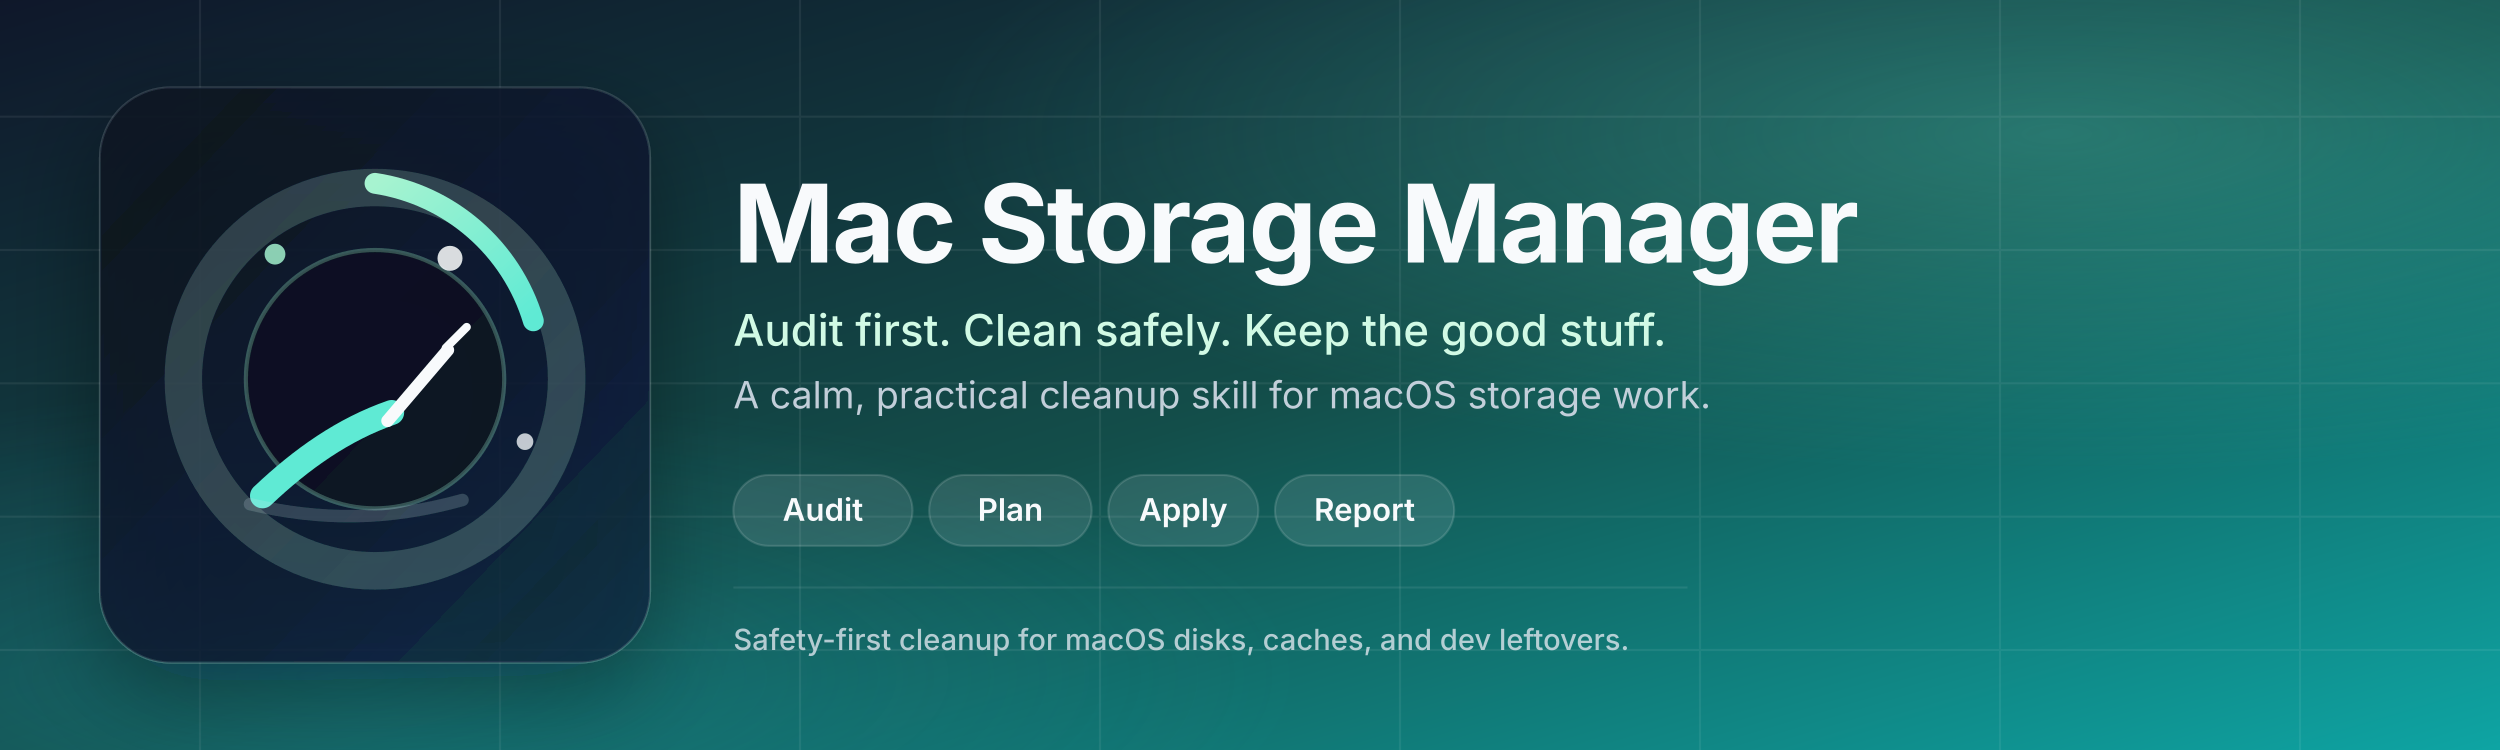
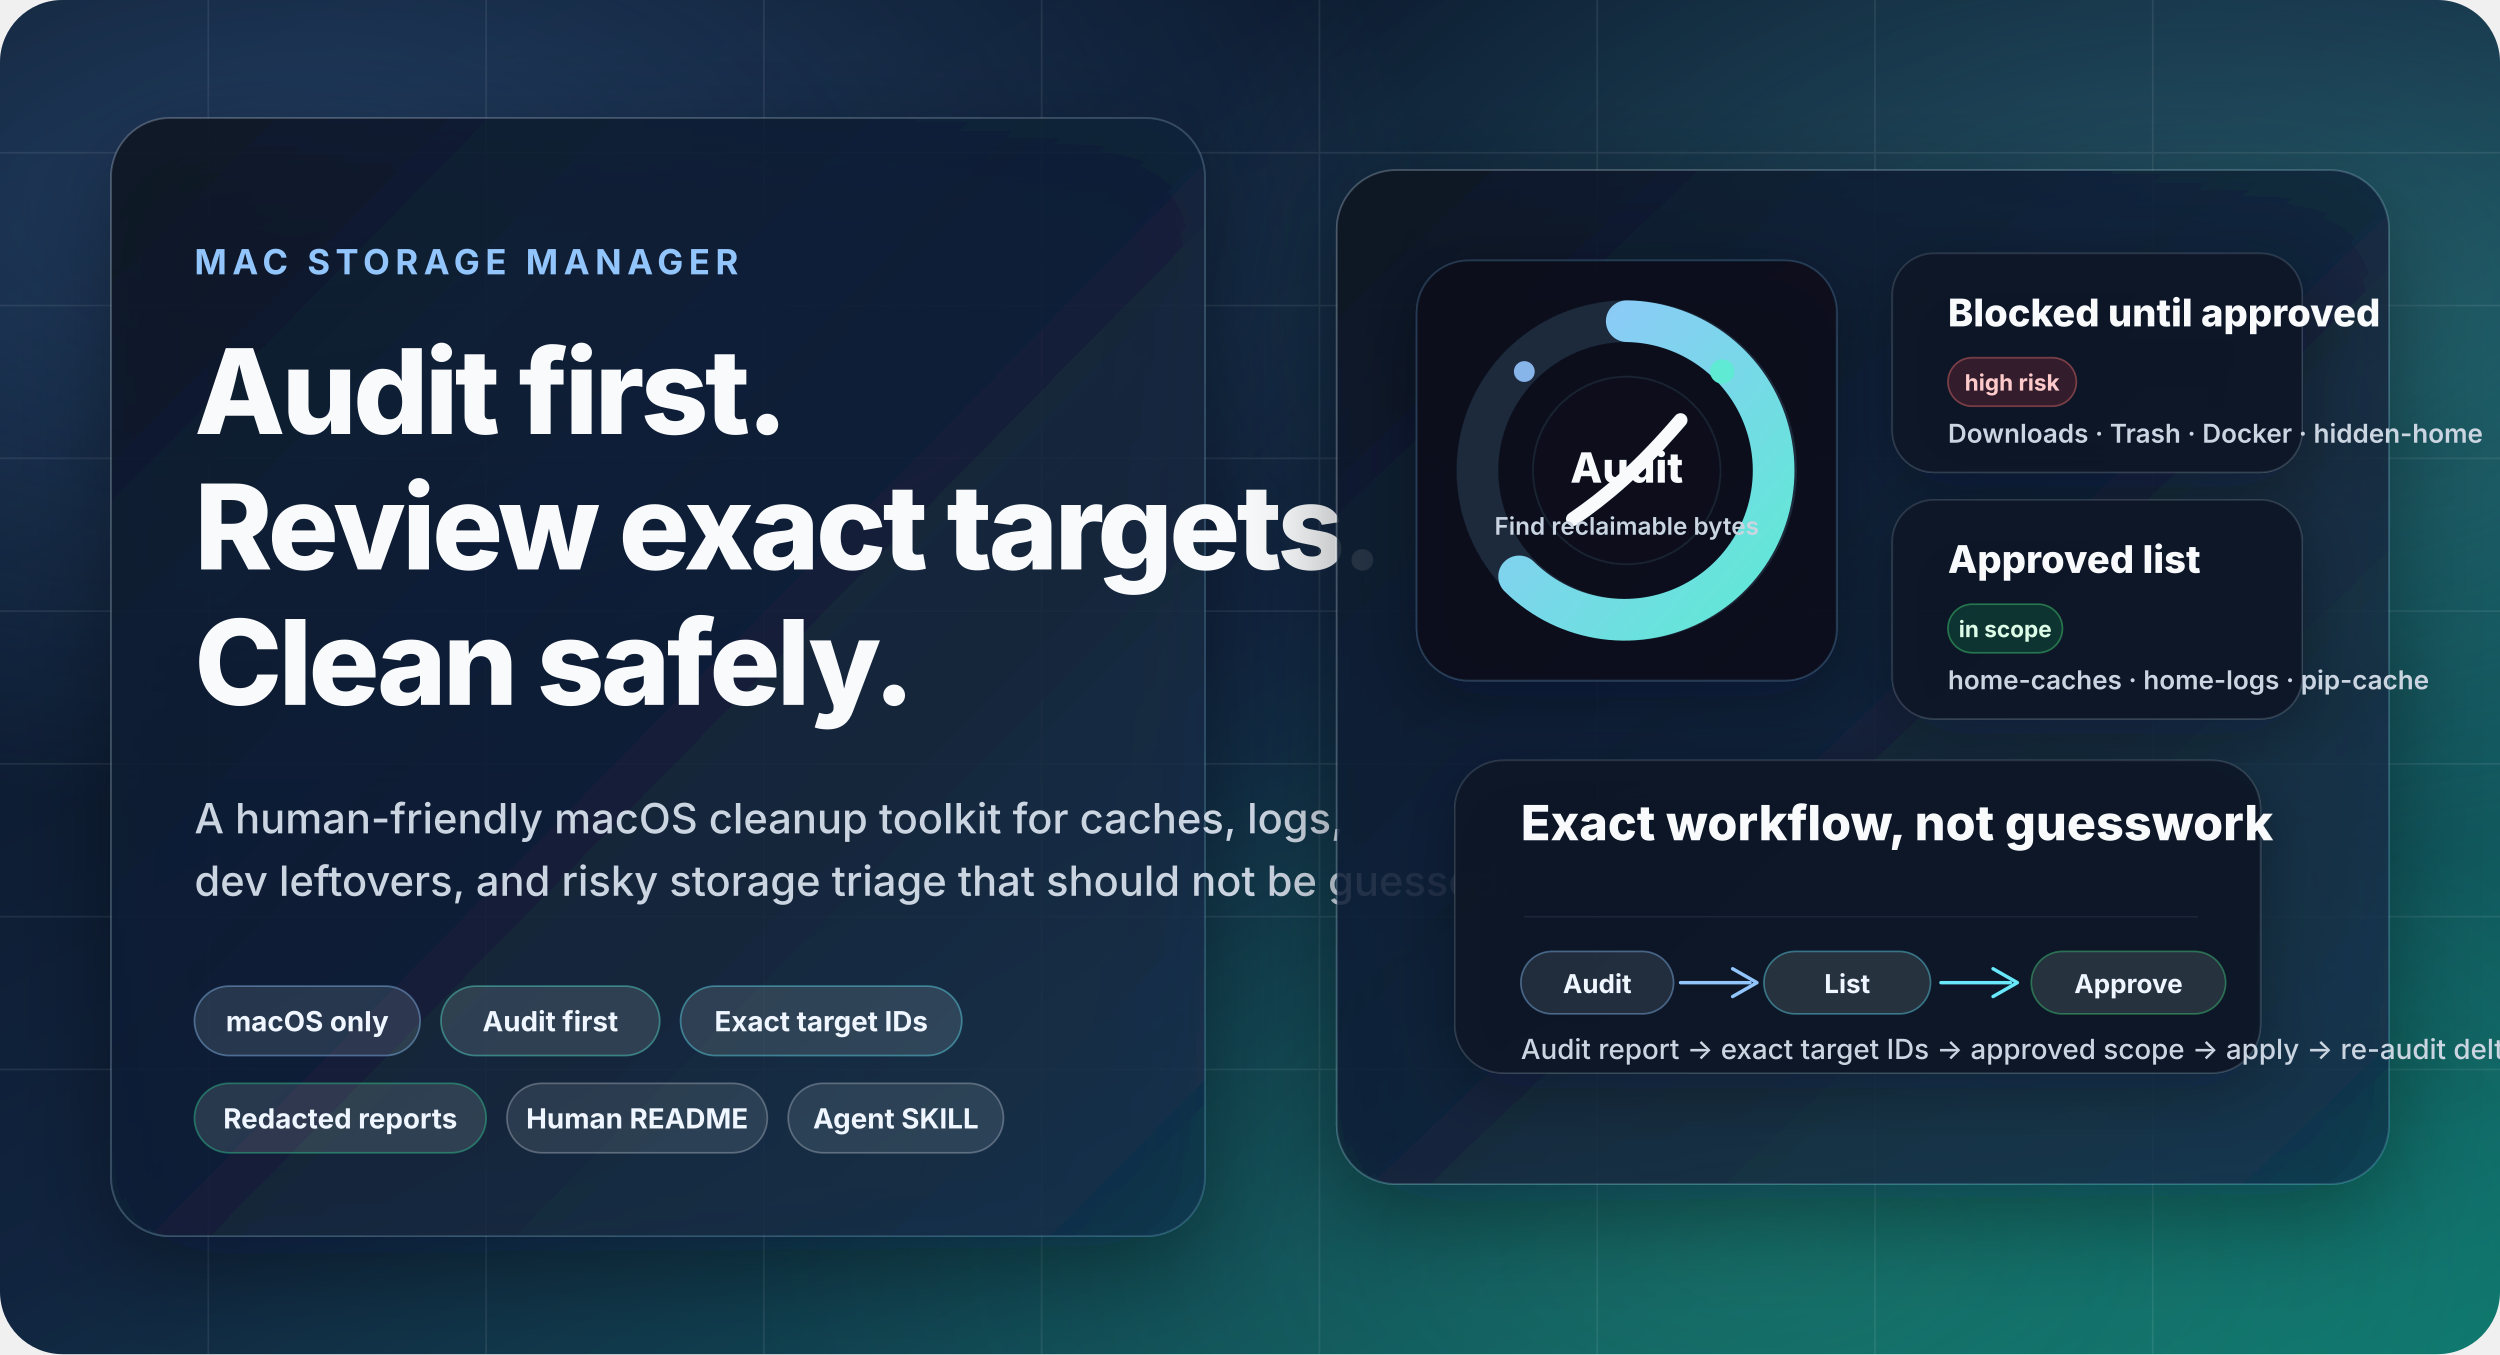
- <svg xmlns="http://www.w3.org/2000/svg" viewBox="0 0 1200 360" role="img" aria-labelledby="title desc">
+ <svg xmlns="http://www.w3.org/2000/svg" viewBox="0 0 1440 780" role="img" aria-labelledby="title desc">
  <defs>
    <linearGradient id="bg" x1="0" y1="0" x2="1" y2="1">
-       <stop offset="0%" stop-color="#0f172a" />
-       <stop offset="52%" stop-color="#134e4a" />
-       <stop offset="100%" stop-color="#0ea5a4" />
+       <stop offset="0%" stop-color="#07111f" />
+       <stop offset="48%" stop-color="#11243f" />
+       <stop offset="100%" stop-color="#0f766e" />
    </linearGradient>
-     <radialGradient id="glowA" cx="0.82" cy="0.18" r="0.45">
-       <stop offset="0%" stop-color="#5eead4" stop-opacity="0.28" />
+     <radialGradient id="glowA" cx="0.12" cy="0.15" r="0.45">
+       <stop offset="0%" stop-color="#60a5fa" stop-opacity="0.28" />
+       <stop offset="100%" stop-color="#60a5fa" stop-opacity="0" />
+     </radialGradient>
+     <radialGradient id="glowB" cx="0.88" cy="0.22" r="0.42">
+       <stop offset="0%" stop-color="#5eead4" stop-opacity="0.24" />
      <stop offset="100%" stop-color="#5eead4" stop-opacity="0" />
    </radialGradient>
-     <radialGradient id="glowB" cx="0.14" cy="0.9" r="0.38">
-       <stop offset="0%" stop-color="#22d3ee" stop-opacity="0.2" />
-       <stop offset="100%" stop-color="#22d3ee" stop-opacity="0" />
+     <radialGradient id="glowC" cx="0.7" cy="0.92" r="0.4">
+       <stop offset="0%" stop-color="#34d399" stop-opacity="0.16" />
+       <stop offset="100%" stop-color="#34d399" stop-opacity="0" />
    </radialGradient>
-     <linearGradient id="panel" x1="0" y1="0" x2="1" y2="1">
-       <stop offset="0%" stop-color="#06111f" stop-opacity="0.9" />
-       <stop offset="100%" stop-color="#10233f" stop-opacity="0.72" />
+     <linearGradient id="glass" x1="0" y1="0" x2="1" y2="1">
+       <stop offset="0%" stop-color="#0b1526" stop-opacity="0.9" />
+       <stop offset="100%" stop-color="#18314d" stop-opacity="0.74" />
+     </linearGradient>
+     <linearGradient id="panelStroke" x1="0" y1="0" x2="1" y2="1">
+       <stop offset="0%" stop-color="#ffffff" stop-opacity="0.22" />
+       <stop offset="100%" stop-color="#7dd3fc" stop-opacity="0.18" />
    </linearGradient>
    <linearGradient id="accent" x1="0" y1="0" x2="1" y2="1">
-       <stop offset="0%" stop-color="#a7f3d0" />
+       <stop offset="0%" stop-color="#93c5fd" />
      <stop offset="100%" stop-color="#5eead4" />
    </linearGradient>
    <filter id="shadow" x="-20%" y="-20%" width="140%" height="140%">
-       <feDropShadow dx="0" dy="16" stdDeviation="22" flood-color="#021018" flood-opacity="0.45" />
+       <feDropShadow dx="0" dy="18" stdDeviation="28" flood-color="#020817" flood-opacity="0.45" />
+     </filter>
+     <filter id="softShadow" x="-20%" y="-20%" width="140%" height="140%">
+       <feDropShadow dx="0" dy="10" stdDeviation="18" flood-color="#06111f" flood-opacity="0.32" />
    </filter>
  </defs>
-   <rect width="1200" height="360" fill="url(#bg)" />
-   <rect width="1200" height="360" fill="url(#glowA)" />
-   <rect width="1200" height="360" fill="url(#glowB)" />
-   <g opacity="0.07" stroke="#ffffff" stroke-width="1">
-     <path d="M0 56H1200" />
-     <path d="M0 120H1200" />
-     <path d="M0 184H1200" />
-     <path d="M0 248H1200" />
-     <path d="M0 312H1200" />
-     <path d="M96 0V360" />
-     <path d="M240 0V360" />
-     <path d="M384 0V360" />
-     <path d="M528 0V360" />
-     <path d="M672 0V360" />
-     <path d="M816 0V360" />
-     <path d="M960 0V360" />
-     <path d="M1104 0V360" />
+   <rect width="1440" height="780" rx="36" fill="url(#bg)" />
+   <rect width="1440" height="780" rx="36" fill="url(#glowA)" />
+   <rect width="1440" height="780" rx="36" fill="url(#glowB)" />
+   <rect width="1440" height="780" rx="36" fill="url(#glowC)" />
+   <g opacity="0.08" stroke="#ffffff" stroke-width="1">
+     <path d="M0 88H1440" />
+     <path d="M0 176H1440" />
+     <path d="M0 264H1440" />
+     <path d="M0 352H1440" />
+     <path d="M0 440H1440" />
+     <path d="M0 528H1440" />
+     <path d="M0 616H1440" />
+     <path d="M120 0V780" />
+     <path d="M280 0V780" />
+     <path d="M440 0V780" />
+     <path d="M600 0V780" />
+     <path d="M760 0V780" />
+     <path d="M920 0V780" />
+     <path d="M1080 0V780" />
+     <path d="M1240 0V780" />
  </g>
  <g filter="url(#shadow)">
-     <rect x="48" y="42" width="264" height="276" rx="34" fill="url(#panel)" stroke="#ffffff" stroke-opacity="0.12" />
-     <circle cx="180" cy="182" r="92" fill="none" stroke="#d1fae5" stroke-opacity="0.18" stroke-width="18" />
-     <circle cx="180" cy="182" r="62" fill="#08111f" fill-opacity="0.88" stroke="#a7f3d0" stroke-opacity="0.28" stroke-width="2" />
-     <path d="M180 88 A94 94 0 0 1 256 154" fill="none" stroke="url(#accent)" stroke-width="10" stroke-linecap="round" />
-     <path d="M126 238C145 220 165 206 188 198" fill="none" stroke="#5eead4" stroke-width="12" stroke-linecap="round" />
-     <path d="M120 242C154 250 186 250 222 240" fill="none" stroke="#e2e8f0" stroke-opacity="0.18" stroke-width="6" stroke-linecap="round" />
-     <path d="M186 202L215 168" fill="none" stroke="#f8fafc" stroke-width="6" stroke-linecap="round" />
-     <path d="M214 167L224 157" fill="none" stroke="#f8fafc" stroke-width="4" stroke-linecap="round" />
-     <circle cx="216" cy="124" r="6" fill="#f8fafc" fill-opacity="0.86" />
-     <circle cx="252" cy="212" r="4" fill="#f8fafc" fill-opacity="0.76" />
-     <circle cx="132" cy="122" r="5" fill="#a7f3d0" fill-opacity="0.82" />
+     <rect x="64" y="68" width="630" height="644" rx="34" fill="url(#glass)" stroke="url(#panelStroke)" />
  </g>
-   <text x="352" y="126" fill="#f8fafc" font-family="Avenir Next, Inter, ui-sans-serif, system-ui, -apple-system, BlinkMacSystemFont, 'Segoe UI', sans-serif" font-size="52" font-weight="700" letter-spacing="-0.02em">
-     Mac Storage Manager
+   <text x="112" y="158" fill="#93c5fd" font-family="Inter, Avenir Next, ui-sans-serif, system-ui, -apple-system, BlinkMacSystemFont, 'Segoe UI', sans-serif" font-size="20" font-weight="700" letter-spacing="0.16em">
+     MAC STORAGE MANAGER
  </text>
-   <text x="352" y="166" fill="#d1fae5" font-family="Avenir Next, Inter, ui-sans-serif, system-ui, -apple-system, BlinkMacSystemFont, 'Segoe UI', sans-serif" font-size="21" font-weight="500">
-     Audit first. Clean safely. Keep the good stuff.
+   <text x="112" y="250" fill="#f8fafc" font-family="Inter, Avenir Next, ui-sans-serif, system-ui, -apple-system, BlinkMacSystemFont, 'Segoe UI', sans-serif" font-size="68" font-weight="800" letter-spacing="-0.03em">
+     Audit first.
  </text>
-   <text x="352" y="196" fill="#cbd5e1" fill-opacity="0.95" font-family="Avenir Next, Inter, ui-sans-serif, system-ui, -apple-system, BlinkMacSystemFont, 'Segoe UI', sans-serif" font-size="18" font-weight="400">
-     A calm, practical cleanup skill for macOS storage work.
+   <text x="112" y="328" fill="#f8fafc" font-family="Inter, Avenir Next, ui-sans-serif, system-ui, -apple-system, BlinkMacSystemFont, 'Segoe UI', sans-serif" font-size="68" font-weight="800" letter-spacing="-0.03em">
+     Review exact targets.
  </text>
-   <g font-family="Avenir Next, Inter, ui-sans-serif, system-ui, -apple-system, BlinkMacSystemFont, 'Segoe UI', sans-serif" font-size="15" font-weight="600">
-     <rect x="352" y="228" width="86" height="34" rx="17" fill="#e2e8f0" fill-opacity="0.12" stroke="#ffffff" stroke-opacity="0.14" />
-     <text x="395" y="250" fill="#f8fafc" text-anchor="middle">Audit</text>
-     <rect x="446" y="228" width="78" height="34" rx="17" fill="#e2e8f0" fill-opacity="0.12" stroke="#ffffff" stroke-opacity="0.14" />
-     <text x="485" y="250" fill="#f8fafc" text-anchor="middle">Plan</text>
-     <rect x="532" y="228" width="72" height="34" rx="17" fill="#e2e8f0" fill-opacity="0.12" stroke="#ffffff" stroke-opacity="0.14" />
-     <text x="568" y="250" fill="#f8fafc" text-anchor="middle">Apply</text>
-     <rect x="612" y="228" width="86" height="34" rx="17" fill="#e2e8f0" fill-opacity="0.12" stroke="#ffffff" stroke-opacity="0.14" />
-     <text x="655" y="250" fill="#f8fafc" text-anchor="middle">Report</text>
+   <text x="112" y="406" fill="#f8fafc" font-family="Inter, Avenir Next, ui-sans-serif, system-ui, -apple-system, BlinkMacSystemFont, 'Segoe UI', sans-serif" font-size="68" font-weight="800" letter-spacing="-0.03em">
+     Clean safely.
+   </text>
+   <text x="112" y="480" fill="#cbd5e1" font-family="Inter, Avenir Next, ui-sans-serif, system-ui, -apple-system, BlinkMacSystemFont, 'Segoe UI', sans-serif" font-size="24" font-weight="500">
+     A human-friendly macOS cleanup toolkit for caches, logs,
+   </text>
+   <text x="112" y="516" fill="#cbd5e1" font-family="Inter, Avenir Next, ui-sans-serif, system-ui, -apple-system, BlinkMacSystemFont, 'Segoe UI', sans-serif" font-size="24" font-weight="500">
+     dev leftovers, and risky storage triage that should not be guessed.
+   </text>
+   <g font-family="Inter, Avenir Next, ui-sans-serif, system-ui, -apple-system, BlinkMacSystemFont, 'Segoe UI', sans-serif" font-size="16" font-weight="700">
+     <rect x="112" y="568" width="130" height="40" rx="20" fill="#e0f2fe" fill-opacity="0.12" stroke="#93c5fd" stroke-opacity="0.42" />
+     <text x="177" y="594" fill="#eff6ff" text-anchor="middle">macOS only</text>
+     <rect x="254" y="568" width="126" height="40" rx="20" fill="#ecfeff" fill-opacity="0.12" stroke="#5eead4" stroke-opacity="0.42" />
+     <text x="317" y="594" fill="#eff6ff" text-anchor="middle">Audit first</text>
+     <rect x="392" y="568" width="162" height="40" rx="20" fill="#ecfeff" fill-opacity="0.12" stroke="#67e8f9" stroke-opacity="0.42" />
+     <text x="473" y="594" fill="#eff6ff" text-anchor="middle">Exact target IDs</text>
+     <rect x="112" y="624" width="168" height="40" rx="20" fill="#f0fdf4" fill-opacity="0.12" stroke="#34d399" stroke-opacity="0.42" />
+     <text x="196" y="650" fill="#eff6ff" text-anchor="middle">Redacted reports</text>
+     <rect x="292" y="624" width="150" height="40" rx="20" fill="#f8fafc" fill-opacity="0.1" stroke="#e2e8f0" stroke-opacity="0.3" />
+     <text x="367" y="650" fill="#eff6ff" text-anchor="middle">Human README</text>
+     <rect x="454" y="624" width="124" height="40" rx="20" fill="#f8fafc" fill-opacity="0.1" stroke="#e2e8f0" stroke-opacity="0.3" />
+     <text x="516" y="650" fill="#eff6ff" text-anchor="middle">Agent SKILL</text>
  </g>
-   <path d="M352 282H810" stroke="#ffffff" stroke-opacity="0.08" stroke-width="1" />
-   <text x="352" y="312" fill="#e2e8f0" fill-opacity="0.78" font-family="Avenir Next, Inter, ui-sans-serif, system-ui, -apple-system, BlinkMacSystemFont, 'Segoe UI', sans-serif" font-size="14" font-weight="500">
-     Safety-first cleanup for macOS disks, caches, and dev leftovers.
-   </text>
+   <g filter="url(#shadow)">
+     <rect x="770" y="98" width="606" height="584" rx="34" fill="url(#glass)" stroke="url(#panelStroke)" />
+   </g>
+   <g filter="url(#softShadow)">
+     <rect x="816" y="150" width="242" height="242" rx="30" fill="#09111f" fill-opacity="0.96" stroke="#93c5fd" stroke-opacity="0.2" />
+     <circle cx="937" cy="271" r="86" fill="none" stroke="#1e293b" stroke-width="24" />
+     <path d="M937 185 A86 86 0 1 1 875 332" fill="none" stroke="url(#accent)" stroke-width="24" stroke-linecap="round" />
+     <circle cx="937" cy="271" r="54" fill="#07111f" stroke="#ffffff" stroke-opacity="0.08" />
+     <path d="M906 299C925 286 944 270 968 242" fill="none" stroke="#f8fafc" stroke-width="8" stroke-linecap="round" />
+     <circle cx="992" cy="214" r="7" fill="#5eead4" />
+     <circle cx="878" cy="214" r="6" fill="#93c5fd" fill-opacity="0.9" />
+     <text x="937" y="278" fill="#f8fafc" text-anchor="middle" font-family="Inter, Avenir Next, ui-sans-serif, system-ui, -apple-system, BlinkMacSystemFont, 'Segoe UI', sans-serif" font-size="24" font-weight="800">Audit</text>
+     <text x="937" y="308" fill="#cbd5e1" text-anchor="middle" font-family="Inter, Avenir Next, ui-sans-serif, system-ui, -apple-system, BlinkMacSystemFont, 'Segoe UI', sans-serif" font-size="14" font-weight="600">Find reclaimable bytes</text>
+   </g>
+   <g filter="url(#softShadow)">
+     <rect x="1090" y="146" width="236" height="126" rx="24" fill="#0a1527" fill-opacity="0.94" stroke="#ffffff" stroke-opacity="0.12" />
+     <text x="1122" y="188" fill="#f8fafc" font-family="Inter, Avenir Next, ui-sans-serif, system-ui, -apple-system, BlinkMacSystemFont, 'Segoe UI', sans-serif" font-size="22" font-weight="800">Blocked until approved</text>
+     <rect x="1122" y="206" width="74" height="28" rx="14" fill="#ef4444" fill-opacity="0.18" stroke="#f87171" stroke-opacity="0.42" />
+     <text x="1159" y="225" fill="#fecaca" text-anchor="middle" font-family="Inter, Avenir Next, ui-sans-serif, system-ui, -apple-system, BlinkMacSystemFont, 'Segoe UI', sans-serif" font-size="13" font-weight="700">high risk</text>
+     <text x="1122" y="255" fill="#cbd5e1" font-family="Inter, Avenir Next, ui-sans-serif, system-ui, -apple-system, BlinkMacSystemFont, 'Segoe UI', sans-serif" font-size="15" font-weight="600">Downloads · Trash · Docker · hidden-home</text>
+   </g>
+   <g filter="url(#softShadow)">
+     <rect x="1090" y="288" width="236" height="126" rx="24" fill="#0a1527" fill-opacity="0.94" stroke="#ffffff" stroke-opacity="0.12" />
+     <text x="1122" y="330" fill="#f8fafc" font-family="Inter, Avenir Next, ui-sans-serif, system-ui, -apple-system, BlinkMacSystemFont, 'Segoe UI', sans-serif" font-size="22" font-weight="800">Approved list</text>
+     <rect x="1122" y="348" width="66" height="28" rx="14" fill="#22c55e" fill-opacity="0.18" stroke="#4ade80" stroke-opacity="0.42" />
+     <text x="1155" y="367" fill="#dcfce7" text-anchor="middle" font-family="Inter, Avenir Next, ui-sans-serif, system-ui, -apple-system, BlinkMacSystemFont, 'Segoe UI', sans-serif" font-size="13" font-weight="700">in scope</text>
+     <text x="1122" y="397" fill="#cbd5e1" font-family="Inter, Avenir Next, ui-sans-serif, system-ui, -apple-system, BlinkMacSystemFont, 'Segoe UI', sans-serif" font-size="15" font-weight="600">home-caches · home-logs · pip-cache</text>
+   </g>
+   <g filter="url(#softShadow)">
+     <rect x="838" y="438" width="464" height="180" rx="28" fill="#0a1527" fill-opacity="0.94" stroke="#ffffff" stroke-opacity="0.12" />
+     <text x="876" y="484" fill="#f8fafc" font-family="Inter, Avenir Next, ui-sans-serif, system-ui, -apple-system, BlinkMacSystemFont, 'Segoe UI', sans-serif" font-size="28" font-weight="800">Exact workflow, not guesswork</text>
+     <path d="M878 528H1266" stroke="#ffffff" stroke-opacity="0.08" />
+     <g font-family="Inter, Avenir Next, ui-sans-serif, system-ui, -apple-system, BlinkMacSystemFont, 'Segoe UI', sans-serif" font-size="15" font-weight="700">
+       <rect x="876" y="548" width="88" height="36" rx="18" fill="#dbeafe" fill-opacity="0.12" stroke="#93c5fd" stroke-opacity="0.4" />
+       <text x="920" y="572" fill="#eff6ff" text-anchor="middle">Audit</text>
+       <path d="M968 566H1008" stroke="#93c5fd" stroke-width="2" stroke-linecap="round" />
+       <path d="M998 558L1012 566L998 574" fill="none" stroke="#93c5fd" stroke-width="2" stroke-linecap="round" stroke-linejoin="round" />
+       <rect x="1016" y="548" width="96" height="36" rx="18" fill="#ecfeff" fill-opacity="0.12" stroke="#67e8f9" stroke-opacity="0.4" />
+       <text x="1064" y="572" fill="#eff6ff" text-anchor="middle">List</text>
+       <path d="M1118 566H1158" stroke="#67e8f9" stroke-width="2" stroke-linecap="round" />
+       <path d="M1148 558L1162 566L1148 574" fill="none" stroke="#67e8f9" stroke-width="2" stroke-linecap="round" stroke-linejoin="round" />
+       <rect x="1170" y="548" width="112" height="36" rx="18" fill="#f0fdf4" fill-opacity="0.12" stroke="#4ade80" stroke-opacity="0.4" />
+       <text x="1226" y="572" fill="#eff6ff" text-anchor="middle">Approve</text>
+     </g>
+     <text x="876" y="610" fill="#cbd5e1" font-family="Inter, Avenir Next, ui-sans-serif, system-ui, -apple-system, BlinkMacSystemFont, 'Segoe UI', sans-serif" font-size="16" font-weight="500">Audit report → exact target IDs → approved scope → apply → re-audit delta</text>
+   </g>
</svg>
